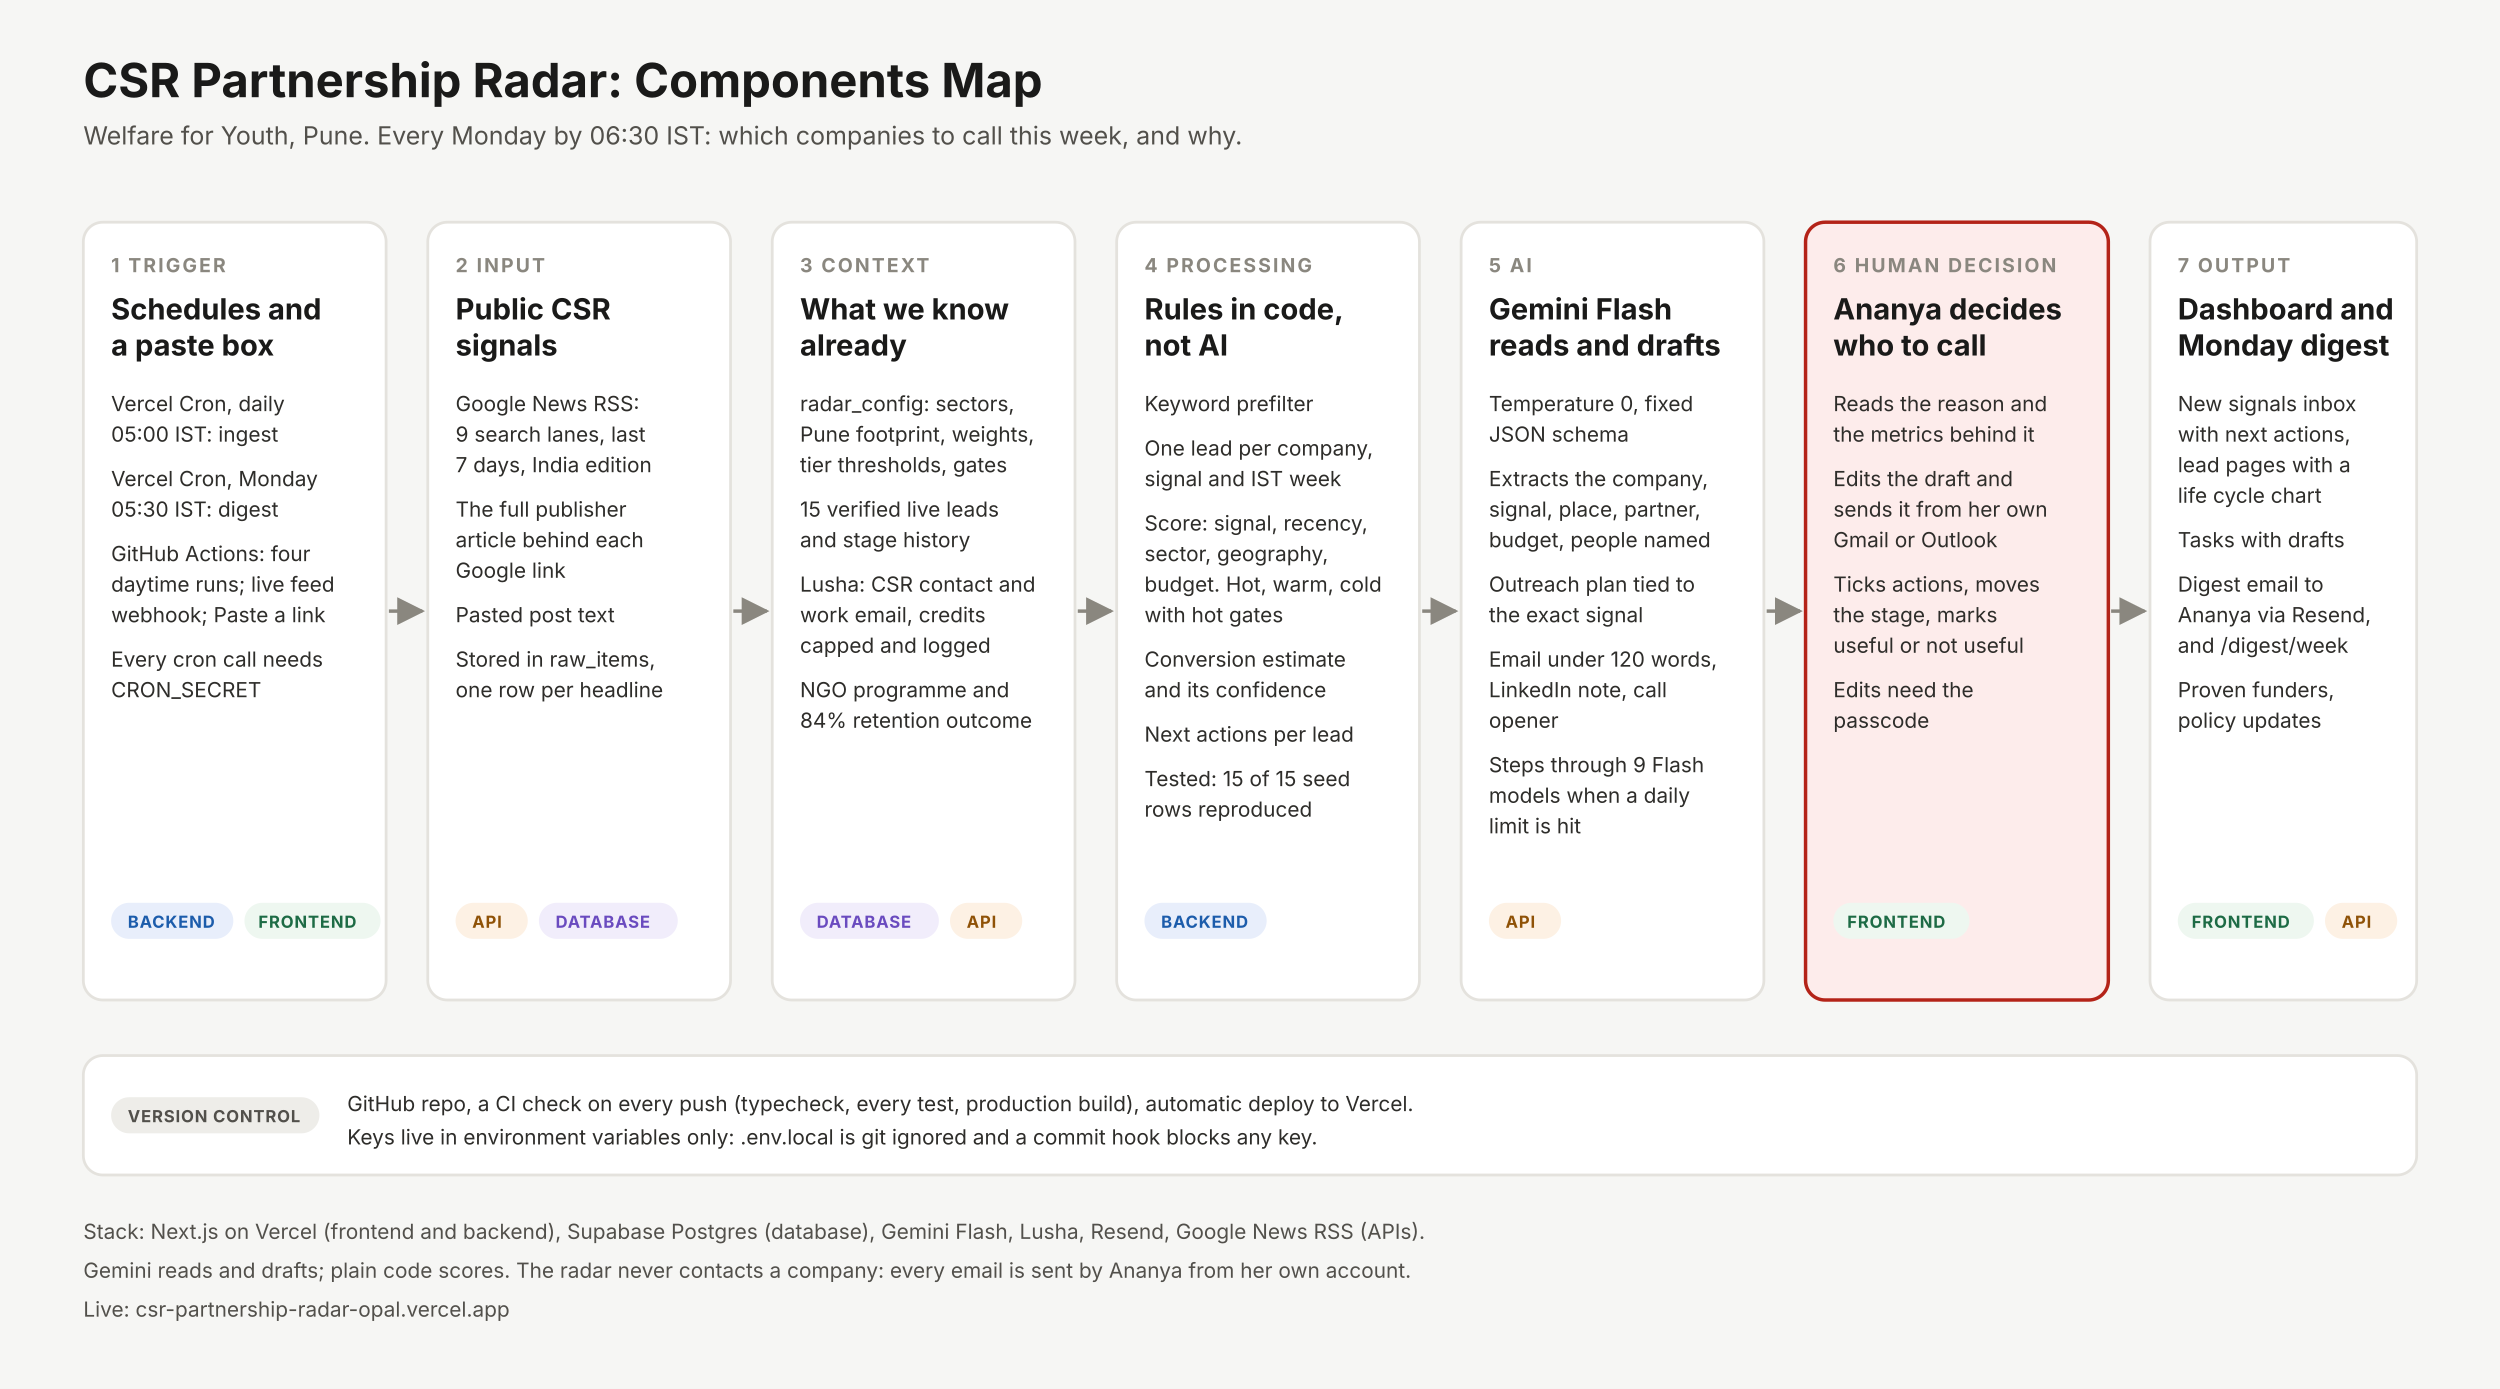
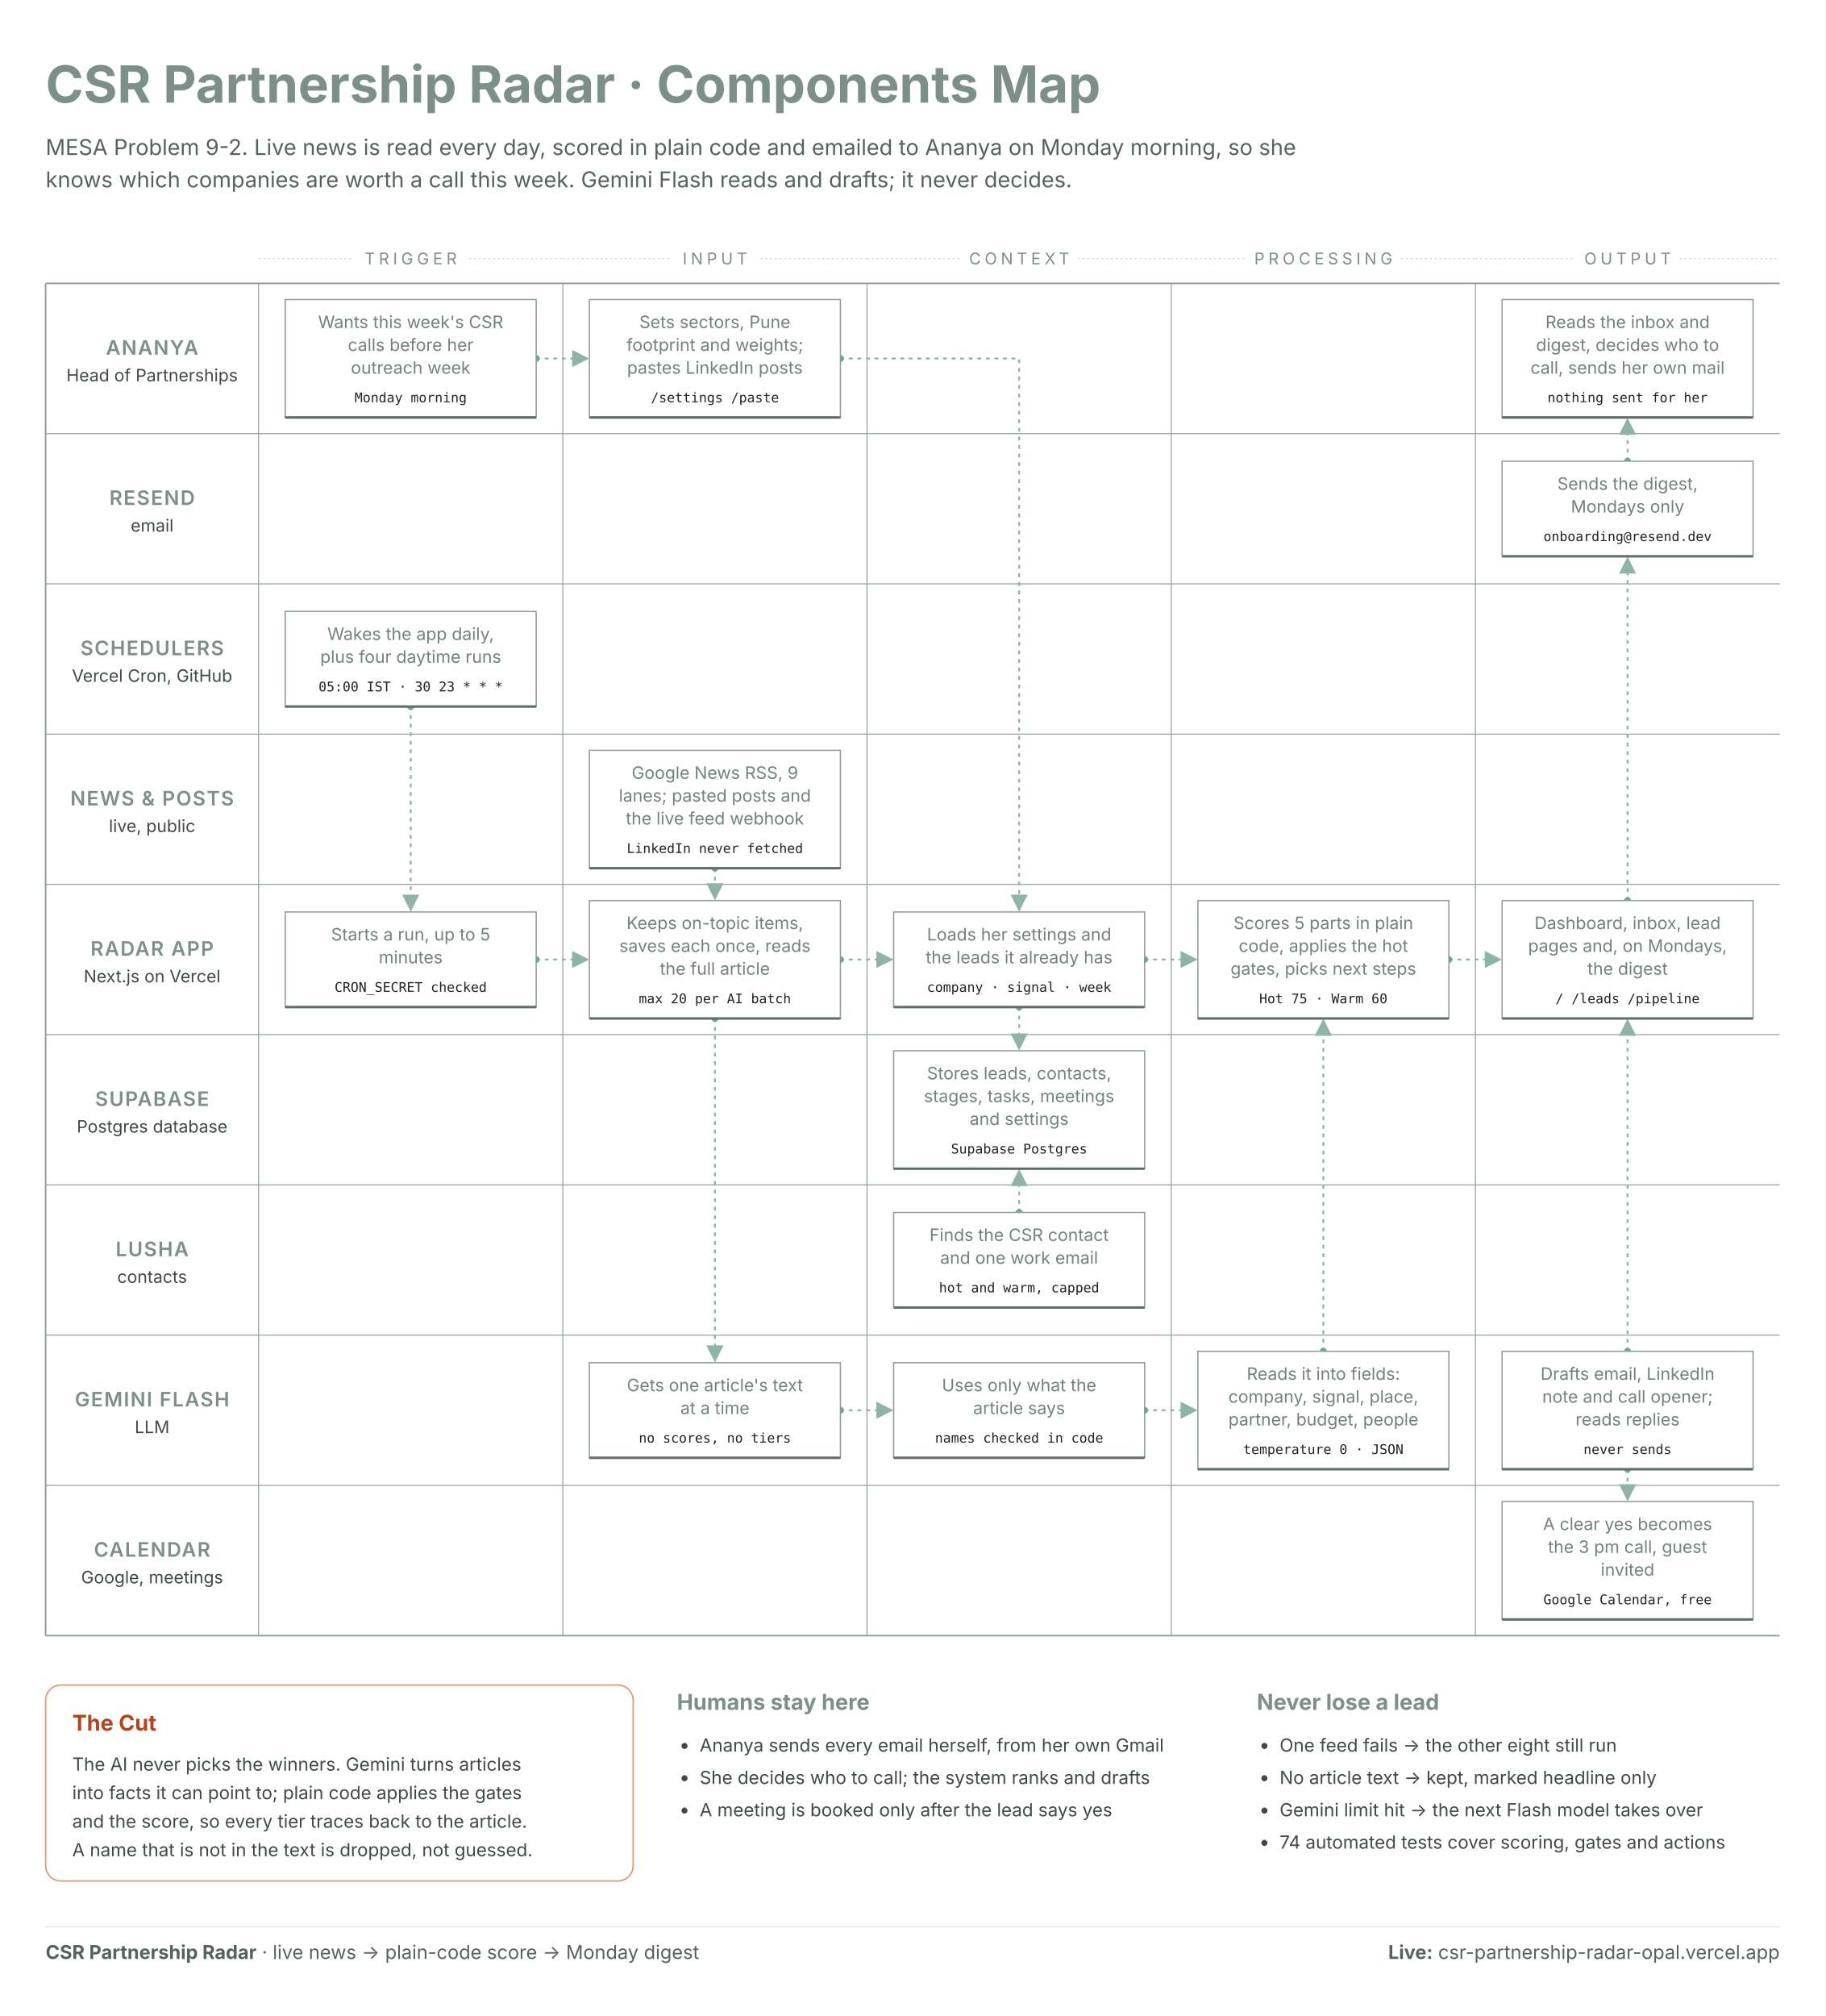
- <svg xmlns="http://www.w3.org/2000/svg" width="1800" height="1000" viewBox="0 0 1800 1000" font-family="Inter, Helvetica, Arial, sans-serif">
+ <svg xmlns="http://www.w3.org/2000/svg" width="1920" height="2120" viewBox="0 0 1920 2120" font-family="Inter, 'Helvetica Neue', Arial, sans-serif">
  <defs>
-     <marker id="arrow" viewBox="0 0 10 10" refX="9" refY="5" markerWidth="8" markerHeight="8" orient="auto-start-reverse">
-       <path d="M0 0 L10 5 L0 10 z" fill="#8a877f" />
+     <marker id="tri" viewBox="0 0 10 10" refX="9" refY="5" markerWidth="9" markerHeight="9" orient="auto-start-reverse">
+       <path d="M0 0 L10 5 L0 10 z" fill="#8fb3a8" />
    </marker>
-     <style>
-       .title { font-size: 34px; font-weight: 700; fill: #1a1a19; }
-       .sub { font-size: 18px; fill: #52504b; }
-       .step { font-size: 14px; font-weight: 700; letter-spacing: 1.5px; fill: #8a877f; }
-       .head { font-size: 21px; font-weight: 700; fill: #1a1a19; }
-       .body { font-size: 15px; fill: #2e2d2a; }
-       .chip { font-size: 12px; font-weight: 700; letter-spacing: 0.6px; }
-       .note { font-size: 15px; fill: #52504b; }
-     </style>
  </defs>
-   <rect width="1800" height="1000" fill="#f6f6f4" />
-   <text x="60" y="70" class="title">CSR Partnership Radar: Components Map</text>
-   <text x="60" y="104" class="sub">Welfare for Youth, Pune. Every Monday by 06:30 IST: which companies to call this week, and why.</text>
-   <g>
-     <rect x="60" y="160" width="218" height="560" rx="14" fill="#ffffff" stroke="#e4e2dd" stroke-width="2" />
-     <text x="80" y="196" class="step">1  TRIGGER</text>
-     <text x="80" y="230" class="head">Schedules and</text>
-     <text x="80" y="256" class="head">a paste box</text>
-     <text x="80" y="296" class="body">Vercel Cron, daily</text>
-     <text x="80" y="318" class="body">05:00 IST: ingest</text>
-     <text x="80" y="350" class="body">Vercel Cron, Monday</text>
-     <text x="80" y="372" class="body">05:30 IST: digest</text>
-     <text x="80" y="404" class="body">GitHub Actions: four</text>
-     <text x="80" y="426" class="body">daytime runs; live feed</text>
-     <text x="80" y="448" class="body">webhook; Paste a link</text>
-     <text x="80" y="480" class="body">Every cron call needs</text>
-     <text x="80" y="502" class="body">CRON_SECRET</text>
-     <rect x="80" y="650" width="88" height="26" rx="13" fill="#e8eefb" />
-     <text x="92" y="668" class="chip" fill="#1c5cab">BACKEND</text>
-     <rect x="176" y="650" width="98" height="26" rx="13" fill="#eef7f0" />
-     <text x="186" y="668" class="chip" fill="#1d6b45">FRONTEND</text>
-   </g>
-   <g>
-     <rect x="308" y="160" width="218" height="560" rx="14" fill="#ffffff" stroke="#e4e2dd" stroke-width="2" />
-     <text x="328" y="196" class="step">2  INPUT</text>
-     <text x="328" y="230" class="head">Public CSR</text>
-     <text x="328" y="256" class="head">signals</text>
-     <text x="328" y="296" class="body">Google News RSS:</text>
-     <text x="328" y="318" class="body">9 search lanes, last</text>
-     <text x="328" y="340" class="body">7 days, India edition</text>
-     <text x="328" y="372" class="body">The full publisher</text>
-     <text x="328" y="394" class="body">article behind each</text>
-     <text x="328" y="416" class="body">Google link</text>
-     <text x="328" y="448" class="body">Pasted post text</text>
-     <text x="328" y="480" class="body">Stored in raw_items,</text>
-     <text x="328" y="502" class="body">one row per headline</text>
-     <rect x="328" y="650" width="52" height="26" rx="13" fill="#fdf1e4" />
-     <text x="340" y="668" class="chip" fill="#8f5207">API</text>
-     <rect x="388" y="650" width="100" height="26" rx="13" fill="#f1edfb" />
-     <text x="400" y="668" class="chip" fill="#6a4bbf">DATABASE</text>
-   </g>
-   <g>
-     <rect x="556" y="160" width="218" height="560" rx="14" fill="#ffffff" stroke="#e4e2dd" stroke-width="2" />
-     <text x="576" y="196" class="step">3  CONTEXT</text>
-     <text x="576" y="230" class="head">What we know</text>
-     <text x="576" y="256" class="head">already</text>
-     <text x="576" y="296" class="body">radar_config: sectors,</text>
-     <text x="576" y="318" class="body">Pune footprint, weights,</text>
-     <text x="576" y="340" class="body">tier thresholds, gates</text>
-     <text x="576" y="372" class="body">15 verified live leads</text>
-     <text x="576" y="394" class="body">and stage history</text>
-     <text x="576" y="426" class="body">Lusha: CSR contact and</text>
-     <text x="576" y="448" class="body">work email, credits</text>
-     <text x="576" y="470" class="body">capped and logged</text>
-     <text x="576" y="502" class="body">NGO programme and</text>
-     <text x="576" y="524" class="body">84% retention outcome</text>
-     <rect x="576" y="650" width="100" height="26" rx="13" fill="#f1edfb" />
-     <text x="588" y="668" class="chip" fill="#6a4bbf">DATABASE</text>
-     <rect x="684" y="650" width="52" height="26" rx="13" fill="#fdf1e4" />
-     <text x="696" y="668" class="chip" fill="#8f5207">API</text>
-   </g>
-   <g>
-     <rect x="804" y="160" width="218" height="560" rx="14" fill="#ffffff" stroke="#e4e2dd" stroke-width="2" />
-     <text x="824" y="196" class="step">4  PROCESSING</text>
-     <text x="824" y="230" class="head">Rules in code,</text>
-     <text x="824" y="256" class="head">not AI</text>
-     <text x="824" y="296" class="body">Keyword prefilter</text>
-     <text x="824" y="328" class="body">One lead per company,</text>
-     <text x="824" y="350" class="body">signal and IST week</text>
-     <text x="824" y="382" class="body">Score: signal, recency,</text>
-     <text x="824" y="404" class="body">sector, geography,</text>
-     <text x="824" y="426" class="body">budget. Hot, warm, cold</text>
-     <text x="824" y="448" class="body">with hot gates</text>
-     <text x="824" y="480" class="body">Conversion estimate</text>
-     <text x="824" y="502" class="body">and its confidence</text>
-     <text x="824" y="534" class="body">Next actions per lead</text>
-     <text x="824" y="566" class="body">Tested: 15 of 15 seed</text>
-     <text x="824" y="588" class="body">rows reproduced</text>
-     <rect x="824" y="650" width="88" height="26" rx="13" fill="#e8eefb" />
-     <text x="836" y="668" class="chip" fill="#1c5cab">BACKEND</text>
-   </g>
-   <g>
-     <rect x="1052" y="160" width="218" height="560" rx="14" fill="#ffffff" stroke="#e4e2dd" stroke-width="2" />
-     <text x="1072" y="196" class="step">5  AI</text>
-     <text x="1072" y="230" class="head">Gemini Flash</text>
-     <text x="1072" y="256" class="head">reads and drafts</text>
-     <text x="1072" y="296" class="body">Temperature 0, fixed</text>
-     <text x="1072" y="318" class="body">JSON schema</text>
-     <text x="1072" y="350" class="body">Extracts the company,</text>
-     <text x="1072" y="372" class="body">signal, place, partner,</text>
-     <text x="1072" y="394" class="body">budget, people named</text>
-     <text x="1072" y="426" class="body">Outreach plan tied to</text>
-     <text x="1072" y="448" class="body">the exact signal</text>
-     <text x="1072" y="480" class="body">Email under 120 words,</text>
-     <text x="1072" y="502" class="body">LinkedIn note, call</text>
-     <text x="1072" y="524" class="body">opener</text>
-     <text x="1072" y="556" class="body">Steps through 9 Flash</text>
-     <text x="1072" y="578" class="body">models when a daily</text>
-     <text x="1072" y="600" class="body">limit is hit</text>
-     <rect x="1072" y="650" width="52" height="26" rx="13" fill="#fdf1e4" />
-     <text x="1084" y="668" class="chip" fill="#8f5207">API</text>
-   </g>
-   <g>
-     <rect x="1300" y="160" width="218" height="560" rx="14" fill="#fdeceb" stroke="#b42318" stroke-width="2.5" />
-     <text x="1320" y="196" class="step" fill="#b42318">6  HUMAN DECISION</text>
-     <text x="1320" y="230" class="head">Ananya decides</text>
-     <text x="1320" y="256" class="head">who to call</text>
-     <text x="1320" y="296" class="body">Reads the reason and</text>
-     <text x="1320" y="318" class="body">the metrics behind it</text>
-     <text x="1320" y="350" class="body">Edits the draft and</text>
-     <text x="1320" y="372" class="body">sends it from her own</text>
-     <text x="1320" y="394" class="body">Gmail or Outlook</text>
-     <text x="1320" y="426" class="body">Ticks actions, moves</text>
-     <text x="1320" y="448" class="body">the stage, marks</text>
-     <text x="1320" y="470" class="body">useful or not useful</text>
-     <text x="1320" y="502" class="body">Edits need the</text>
-     <text x="1320" y="524" class="body">passcode</text>
-     <rect x="1320" y="650" width="98" height="26" rx="13" fill="#eef7f0" />
-     <text x="1330" y="668" class="chip" fill="#1d6b45">FRONTEND</text>
-   </g>
-   <g>
-     <rect x="1548" y="160" width="192" height="560" rx="14" fill="#ffffff" stroke="#e4e2dd" stroke-width="2" />
-     <text x="1568" y="196" class="step">7  OUTPUT</text>
-     <text x="1568" y="230" class="head">Dashboard and</text>
-     <text x="1568" y="256" class="head">Monday digest</text>
-     <text x="1568" y="296" class="body">New signals inbox</text>
-     <text x="1568" y="318" class="body">with next actions,</text>
-     <text x="1568" y="340" class="body">lead pages with a</text>
-     <text x="1568" y="362" class="body">life cycle chart</text>
-     <text x="1568" y="394" class="body">Tasks with drafts</text>
-     <text x="1568" y="426" class="body">Digest email to</text>
-     <text x="1568" y="448" class="body">Ananya via Resend,</text>
-     <text x="1568" y="470" class="body">and /digest/week</text>
-     <text x="1568" y="502" class="body">Proven funders,</text>
-     <text x="1568" y="524" class="body">policy updates</text>
-     <rect x="1568" y="650" width="98" height="26" rx="13" fill="#eef7f0" />
-     <text x="1578" y="668" class="chip" fill="#1d6b45">FRONTEND</text>
-     <rect x="1674" y="650" width="52" height="26" rx="13" fill="#fdf1e4" />
-     <text x="1686" y="668" class="chip" fill="#8f5207">API</text>
-   </g>
-   <g stroke="#8a877f" stroke-width="2.5" marker-end="url(#arrow)">
-     <line x1="280" y1="440" x2="304" y2="440" />
-     <line x1="528" y1="440" x2="552" y2="440" />
-     <line x1="776" y1="440" x2="800" y2="440" />
-     <line x1="1024" y1="440" x2="1048" y2="440" />
-     <line x1="1272" y1="440" x2="1296" y2="440" />
-     <line x1="1520" y1="440" x2="1544" y2="440" />
-   </g>
-   <rect x="60" y="760" width="1680" height="86" rx="14" fill="#ffffff" stroke="#e4e2dd" stroke-width="2" />
-   <rect x="80" y="790" width="150" height="26" rx="13" fill="#eeede9" />
-   <text x="92" y="808" class="chip" fill="#52504b">VERSION CONTROL</text>
-   <text x="250" y="800" class="body">GitHub repo, a CI check on every push (typecheck, every test, production build), automatic deploy to Vercel.</text>
-   <text x="250" y="824" class="body">Keys live in environment variables only: .env.local is git ignored and a commit hook blocks any key.</text>
-   <text x="60" y="892" class="note">Stack: Next.js on Vercel (frontend and backend), Supabase Postgres (database), Gemini Flash, Lusha, Resend, Google News RSS (APIs).</text>
-   <text x="60" y="920" class="note">Gemini reads and drafts; plain code scores. The radar never contacts a company: every email is sent by Ananya from her own account.</text>
-   <text x="60" y="948" class="note">Live: csr-partnership-radar-opal.vercel.app</text>
+   <rect width="1920" height="2120" fill="#ffffff" />
+   <text x="48" y="108" font-size="54" font-weight="700" fill="#7d8f8a">CSR Partnership Radar · Components Map</text>
+   <text x="48" y="163" font-size="23" fill="#55635f">MESA Problem 9-2. Live news is read every day, scored in plain code and emailed to Ananya on Monday morning, so she</text>
+   <text x="48" y="197" font-size="23" fill="#55635f">knows which companies are worth a call this week. Gemini Flash reads and drafts; it never decides.</text>
+   <text x="432.0" y="278" font-size="17" letter-spacing="4" fill="#7d8f8a" text-anchor="middle">TRIGGER</text>
+   <line x1="272.0" x2="370.4" y1="272" y2="272" stroke="#c9d3d0" stroke-dasharray="2 3" />
+   <line x1="493.6" x2="592.0" y1="272" y2="272" stroke="#c9d3d0" stroke-dasharray="2 3" />
+   <text x="752.0" y="278" font-size="17" letter-spacing="4" fill="#7d8f8a" text-anchor="middle">INPUT</text>
+   <line x1="592.0" x2="704.0" y1="272" y2="272" stroke="#c9d3d0" stroke-dasharray="2 3" />
+   <line x1="800.0" x2="912.0" y1="272" y2="272" stroke="#c9d3d0" stroke-dasharray="2 3" />
+   <text x="1072.0" y="278" font-size="17" letter-spacing="4" fill="#7d8f8a" text-anchor="middle">CONTEXT</text>
+   <line x1="912.0" x2="1010.4" y1="272" y2="272" stroke="#c9d3d0" stroke-dasharray="2 3" />
+   <line x1="1133.6" x2="1232.0" y1="272" y2="272" stroke="#c9d3d0" stroke-dasharray="2 3" />
+   <text x="1392.0" y="278" font-size="17" letter-spacing="4" fill="#7d8f8a" text-anchor="middle">PROCESSING</text>
+   <line x1="1232.0" x2="1310.0" y1="272" y2="272" stroke="#c9d3d0" stroke-dasharray="2 3" />
+   <line x1="1474.0" x2="1552.0" y1="272" y2="272" stroke="#c9d3d0" stroke-dasharray="2 3" />
+   <text x="1712.0" y="278" font-size="17" letter-spacing="4" fill="#7d8f8a" text-anchor="middle">OUTPUT</text>
+   <line x1="1552.0" x2="1657.2" y1="272" y2="272" stroke="#c9d3d0" stroke-dasharray="2 3" />
+   <line x1="1766.8" x2="1872.0" y1="272" y2="272" stroke="#c9d3d0" stroke-dasharray="2 3" />
+   <line x1="48" x2="1872" y1="298" y2="298" stroke="#8c9c97" stroke-width="1.6" />
+   <line x1="48" x2="1872" y1="456" y2="456" stroke="#8c9c97" stroke-width="1" />
+   <line x1="48" x2="1872" y1="614" y2="614" stroke="#8c9c97" stroke-width="1" />
+   <line x1="48" x2="1872" y1="772" y2="772" stroke="#8c9c97" stroke-width="1" />
+   <line x1="48" x2="1872" y1="930" y2="930" stroke="#8c9c97" stroke-width="1" />
+   <line x1="48" x2="1872" y1="1088" y2="1088" stroke="#8c9c97" stroke-width="1" />
+   <line x1="48" x2="1872" y1="1246" y2="1246" stroke="#8c9c97" stroke-width="1" />
+   <line x1="48" x2="1872" y1="1404" y2="1404" stroke="#8c9c97" stroke-width="1" />
+   <line x1="48" x2="1872" y1="1562" y2="1562" stroke="#8c9c97" stroke-width="1" />
+   <line x1="48" x2="1872" y1="1720" y2="1720" stroke="#8c9c97" stroke-width="1.6" />
+   <line x1="48" x2="48" y1="298" y2="1720" stroke="#8c9c97" stroke-width="1.6" />
+   <line x1="272.0" x2="272.0" y1="298" y2="1720" stroke="#8c9c97" stroke-width="1" />
+   <line x1="592.0" x2="592.0" y1="298" y2="1720" stroke="#8c9c97" stroke-width="1" />
+   <line x1="912.0" x2="912.0" y1="298" y2="1720" stroke="#8c9c97" stroke-width="1" />
+   <line x1="1232.0" x2="1232.0" y1="298" y2="1720" stroke="#8c9c97" stroke-width="1" />
+   <line x1="1552.0" x2="1552.0" y1="298" y2="1720" stroke="#8c9c97" stroke-width="1" />
+   <text x="160.0" y="373.0" font-size="21" font-weight="600" letter-spacing="1.2" fill="#7d8f8a" text-anchor="middle">ANANYA</text>
+   <text x="160.0" y="401.0" font-size="18" fill="#3f4a47" text-anchor="middle">Head of Partnerships</text>
+   <text x="160.0" y="531.0" font-size="21" font-weight="600" letter-spacing="1.2" fill="#7d8f8a" text-anchor="middle">RESEND</text>
+   <text x="160.0" y="559.0" font-size="18" fill="#3f4a47" text-anchor="middle">email</text>
+   <text x="160.0" y="689.0" font-size="21" font-weight="600" letter-spacing="1.2" fill="#7d8f8a" text-anchor="middle">SCHEDULERS</text>
+   <text x="160.0" y="717.0" font-size="18" fill="#3f4a47" text-anchor="middle">Vercel Cron, GitHub</text>
+   <text x="160.0" y="847.0" font-size="21" font-weight="600" letter-spacing="1.2" fill="#7d8f8a" text-anchor="middle">NEWS &amp; POSTS</text>
+   <text x="160.0" y="875.0" font-size="18" fill="#3f4a47" text-anchor="middle">live, public</text>
+   <text x="160.0" y="1005.0" font-size="21" font-weight="600" letter-spacing="1.2" fill="#7d8f8a" text-anchor="middle">RADAR APP</text>
+   <text x="160.0" y="1033.0" font-size="18" fill="#3f4a47" text-anchor="middle">Next.js on Vercel</text>
+   <text x="160.0" y="1163.0" font-size="21" font-weight="600" letter-spacing="1.2" fill="#7d8f8a" text-anchor="middle">SUPABASE</text>
+   <text x="160.0" y="1191.0" font-size="18" fill="#3f4a47" text-anchor="middle">Postgres database</text>
+   <text x="160.0" y="1321.0" font-size="21" font-weight="600" letter-spacing="1.2" fill="#7d8f8a" text-anchor="middle">LUSHA</text>
+   <text x="160.0" y="1349.0" font-size="18" fill="#3f4a47" text-anchor="middle">contacts</text>
+   <text x="160.0" y="1479.0" font-size="21" font-weight="600" letter-spacing="1.2" fill="#7d8f8a" text-anchor="middle">GEMINI FLASH</text>
+   <text x="160.0" y="1507.0" font-size="18" fill="#3f4a47" text-anchor="middle">LLM</text>
+   <text x="160.0" y="1637.0" font-size="21" font-weight="600" letter-spacing="1.2" fill="#7d8f8a" text-anchor="middle">CALENDAR</text>
+   <text x="160.0" y="1665.0" font-size="18" fill="#3f4a47" text-anchor="middle">Google, meetings</text>
+   <path d="M564.0,377.0 L618.0,377.0" fill="none" stroke="#8fb3a8" stroke-width="2" stroke-dasharray="4 5" marker-end="url(#tri)" />
+   <circle cx="564.0" cy="377.0" r="3.6" fill="#6fa597" />
+   <path d="M884.0,377.0 L1072.0,377.0 L1072.0,957.0" fill="none" stroke="#8fb3a8" stroke-width="2" stroke-dasharray="4 5" marker-end="url(#tri)" />
+   <circle cx="884.0" cy="377.0" r="3.6" fill="#6fa597" />
+   <path d="M432.0,743.0 L432.0,957.0" fill="none" stroke="#8fb3a8" stroke-width="2" stroke-dasharray="4 5" marker-end="url(#tri)" />
+   <circle cx="432.0" cy="743.0" r="3.6" fill="#6fa597" />
+   <path d="M752.0,913.0 L752.0,945.0" fill="none" stroke="#8fb3a8" stroke-width="2" stroke-dasharray="4 5" marker-end="url(#tri)" />
+   <circle cx="752.0" cy="913.0" r="3.6" fill="#6fa597" />
+   <path d="M564.0,1009.0 L618.0,1009.0" fill="none" stroke="#8fb3a8" stroke-width="2" stroke-dasharray="4 5" marker-end="url(#tri)" />
+   <circle cx="564.0" cy="1009.0" r="3.6" fill="#6fa597" />
+   <path d="M884.0,1009.0 L938.0,1009.0" fill="none" stroke="#8fb3a8" stroke-width="2" stroke-dasharray="4 5" marker-end="url(#tri)" />
+   <circle cx="884.0" cy="1009.0" r="3.6" fill="#6fa597" />
+   <path d="M1204.0,1009.0 L1258.0,1009.0" fill="none" stroke="#8fb3a8" stroke-width="2" stroke-dasharray="4 5" marker-end="url(#tri)" />
+   <circle cx="1204.0" cy="1009.0" r="3.6" fill="#6fa597" />
+   <path d="M1524.0,1009.0 L1578.0,1009.0" fill="none" stroke="#8fb3a8" stroke-width="2" stroke-dasharray="4 5" marker-end="url(#tri)" />
+   <circle cx="1524.0" cy="1009.0" r="3.6" fill="#6fa597" />
+   <path d="M752.0,1071.0 L752.0,1431.0" fill="none" stroke="#8fb3a8" stroke-width="2" stroke-dasharray="4 5" marker-end="url(#tri)" />
+   <circle cx="752.0" cy="1071.0" r="3.6" fill="#6fa597" />
+   <path d="M1072.0,1059.0 L1072.0,1103.0" fill="none" stroke="#8fb3a8" stroke-width="2" stroke-dasharray="4 5" marker-end="url(#tri)" />
+   <circle cx="1072.0" cy="1059.0" r="3.6" fill="#6fa597" />
+   <path d="M1072.0,1275.0 L1072.0,1231.0" fill="none" stroke="#8fb3a8" stroke-width="2" stroke-dasharray="4 5" marker-end="url(#tri)" />
+   <circle cx="1072.0" cy="1275.0" r="3.6" fill="#6fa597" />
+   <path d="M884.0,1483.0 L938.0,1483.0" fill="none" stroke="#8fb3a8" stroke-width="2" stroke-dasharray="4 5" marker-end="url(#tri)" />
+   <circle cx="884.0" cy="1483.0" r="3.6" fill="#6fa597" />
+   <path d="M1204.0,1483.0 L1258.0,1483.0" fill="none" stroke="#8fb3a8" stroke-width="2" stroke-dasharray="4 5" marker-end="url(#tri)" />
+   <circle cx="1204.0" cy="1483.0" r="3.6" fill="#6fa597" />
+   <path d="M1392.0,1421.0 L1392.0,1073.0" fill="none" stroke="#8fb3a8" stroke-width="2" stroke-dasharray="4 5" marker-end="url(#tri)" />
+   <circle cx="1392.0" cy="1421.0" r="3.6" fill="#6fa597" />
+   <path d="M1712.0,1421.0 L1712.0,1073.0" fill="none" stroke="#8fb3a8" stroke-width="2" stroke-dasharray="4 5" marker-end="url(#tri)" />
+   <circle cx="1712.0" cy="1421.0" r="3.6" fill="#6fa597" />
+   <path d="M1712.0,947.0 L1712.0,587.0" fill="none" stroke="#8fb3a8" stroke-width="2" stroke-dasharray="4 5" marker-end="url(#tri)" />
+   <circle cx="1712.0" cy="947.0" r="3.6" fill="#6fa597" />
+   <path d="M1712.0,485.0 L1712.0,441.0" fill="none" stroke="#8fb3a8" stroke-width="2" stroke-dasharray="4 5" marker-end="url(#tri)" />
+   <circle cx="1712.0" cy="485.0" r="3.6" fill="#6fa597" />
+   <path d="M1712.0,1545.0 L1712.0,1577.0" fill="none" stroke="#8fb3a8" stroke-width="2" stroke-dasharray="4 5" marker-end="url(#tri)" />
+   <circle cx="1712.0" cy="1545.0" r="3.6" fill="#6fa597" />
+   <rect x="300.0" y="315.0" width="264" height="124" fill="#ffffff" stroke="#8c9c97" stroke-width="1.3" />
+   <line x1="300.0" x2="564.0" y1="439.0" y2="439.0" stroke="#5d6d68" stroke-width="2.6" />
+   <text x="432.0" y="345.0" font-size="18" fill="#71827d" text-anchor="middle">Wants this week's CSR</text>
+   <text x="432.0" y="369.0" font-size="18" fill="#71827d" text-anchor="middle">calls before her</text>
+   <text x="432.0" y="393.0" font-size="18" fill="#71827d" text-anchor="middle">outreach week</text>
+   <text x="432.0" y="423.0" font-size="14" font-family="'SF Mono', Menlo, Consolas, monospace" fill="#1f2523" text-anchor="middle">Monday morning</text>
+   <rect x="620.0" y="315.0" width="264" height="124" fill="#ffffff" stroke="#8c9c97" stroke-width="1.3" />
+   <line x1="620.0" x2="884.0" y1="439.0" y2="439.0" stroke="#5d6d68" stroke-width="2.6" />
+   <text x="752.0" y="345.0" font-size="18" fill="#71827d" text-anchor="middle">Sets sectors, Pune</text>
+   <text x="752.0" y="369.0" font-size="18" fill="#71827d" text-anchor="middle">footprint and weights;</text>
+   <text x="752.0" y="393.0" font-size="18" fill="#71827d" text-anchor="middle">pastes LinkedIn posts</text>
+   <text x="752.0" y="423.0" font-size="14" font-family="'SF Mono', Menlo, Consolas, monospace" fill="#1f2523" text-anchor="middle">/settings /paste</text>
+   <rect x="1580.0" y="315.0" width="264" height="124" fill="#ffffff" stroke="#8c9c97" stroke-width="1.3" />
+   <line x1="1580.0" x2="1844.0" y1="439.0" y2="439.0" stroke="#5d6d68" stroke-width="2.6" />
+   <text x="1712.0" y="345.0" font-size="18" fill="#71827d" text-anchor="middle">Reads the inbox and</text>
+   <text x="1712.0" y="369.0" font-size="18" fill="#71827d" text-anchor="middle">digest, decides who to</text>
+   <text x="1712.0" y="393.0" font-size="18" fill="#71827d" text-anchor="middle">call, sends her own mail</text>
+   <text x="1712.0" y="423.0" font-size="14" font-family="'SF Mono', Menlo, Consolas, monospace" fill="#1f2523" text-anchor="middle">nothing sent for her</text>
+   <rect x="1580.0" y="485.0" width="264" height="100" fill="#ffffff" stroke="#8c9c97" stroke-width="1.3" />
+   <line x1="1580.0" x2="1844.0" y1="585.0" y2="585.0" stroke="#5d6d68" stroke-width="2.6" />
+   <text x="1712.0" y="515.0" font-size="18" fill="#71827d" text-anchor="middle">Sends the digest,</text>
+   <text x="1712.0" y="539.0" font-size="18" fill="#71827d" text-anchor="middle">Mondays only</text>
+   <text x="1712.0" y="569.0" font-size="14" font-family="'SF Mono', Menlo, Consolas, monospace" fill="#1f2523" text-anchor="middle">onboarding@resend.dev</text>
+   <rect x="300.0" y="643.0" width="264" height="100" fill="#ffffff" stroke="#8c9c97" stroke-width="1.3" />
+   <line x1="300.0" x2="564.0" y1="743.0" y2="743.0" stroke="#5d6d68" stroke-width="2.6" />
+   <text x="432.0" y="673.0" font-size="18" fill="#71827d" text-anchor="middle">Wakes the app daily,</text>
+   <text x="432.0" y="697.0" font-size="18" fill="#71827d" text-anchor="middle">plus four daytime runs</text>
+   <text x="432.0" y="727.0" font-size="14" font-family="'SF Mono', Menlo, Consolas, monospace" fill="#1f2523" text-anchor="middle">05:00 IST · 30 23 * * *</text>
+   <rect x="620.0" y="789.0" width="264" height="124" fill="#ffffff" stroke="#8c9c97" stroke-width="1.3" />
+   <line x1="620.0" x2="884.0" y1="913.0" y2="913.0" stroke="#5d6d68" stroke-width="2.6" />
+   <text x="752.0" y="819.0" font-size="18" fill="#71827d" text-anchor="middle">Google News RSS, 9</text>
+   <text x="752.0" y="843.0" font-size="18" fill="#71827d" text-anchor="middle">lanes; pasted posts and</text>
+   <text x="752.0" y="867.0" font-size="18" fill="#71827d" text-anchor="middle">the live feed webhook</text>
+   <text x="752.0" y="897.0" font-size="14" font-family="'SF Mono', Menlo, Consolas, monospace" fill="#1f2523" text-anchor="middle">LinkedIn never fetched</text>
+   <rect x="300.0" y="959.0" width="264" height="100" fill="#ffffff" stroke="#8c9c97" stroke-width="1.3" />
+   <line x1="300.0" x2="564.0" y1="1059.0" y2="1059.0" stroke="#5d6d68" stroke-width="2.6" />
+   <text x="432.0" y="989.0" font-size="18" fill="#71827d" text-anchor="middle">Starts a run, up to 5</text>
+   <text x="432.0" y="1013.0" font-size="18" fill="#71827d" text-anchor="middle">minutes</text>
+   <text x="432.0" y="1043.0" font-size="14" font-family="'SF Mono', Menlo, Consolas, monospace" fill="#1f2523" text-anchor="middle">CRON_SECRET checked</text>
+   <rect x="620.0" y="947.0" width="264" height="124" fill="#ffffff" stroke="#8c9c97" stroke-width="1.3" />
+   <line x1="620.0" x2="884.0" y1="1071.0" y2="1071.0" stroke="#5d6d68" stroke-width="2.6" />
+   <text x="752.0" y="977.0" font-size="18" fill="#71827d" text-anchor="middle">Keeps on-topic items,</text>
+   <text x="752.0" y="1001.0" font-size="18" fill="#71827d" text-anchor="middle">saves each once, reads</text>
+   <text x="752.0" y="1025.0" font-size="18" fill="#71827d" text-anchor="middle">the full article</text>
+   <text x="752.0" y="1055.0" font-size="14" font-family="'SF Mono', Menlo, Consolas, monospace" fill="#1f2523" text-anchor="middle">max 20 per AI batch</text>
+   <rect x="940.0" y="959.0" width="264" height="100" fill="#ffffff" stroke="#8c9c97" stroke-width="1.3" />
+   <line x1="940.0" x2="1204.0" y1="1059.0" y2="1059.0" stroke="#5d6d68" stroke-width="2.6" />
+   <text x="1072.0" y="989.0" font-size="18" fill="#71827d" text-anchor="middle">Loads her settings and</text>
+   <text x="1072.0" y="1013.0" font-size="18" fill="#71827d" text-anchor="middle">the leads it already has</text>
+   <text x="1072.0" y="1043.0" font-size="14" font-family="'SF Mono', Menlo, Consolas, monospace" fill="#1f2523" text-anchor="middle">company · signal · week</text>
+   <rect x="1260.0" y="947.0" width="264" height="124" fill="#ffffff" stroke="#8c9c97" stroke-width="1.3" />
+   <line x1="1260.0" x2="1524.0" y1="1071.0" y2="1071.0" stroke="#5d6d68" stroke-width="2.6" />
+   <text x="1392.0" y="977.0" font-size="18" fill="#71827d" text-anchor="middle">Scores 5 parts in plain</text>
+   <text x="1392.0" y="1001.0" font-size="18" fill="#71827d" text-anchor="middle">code, applies the hot</text>
+   <text x="1392.0" y="1025.0" font-size="18" fill="#71827d" text-anchor="middle">gates, picks next steps</text>
+   <text x="1392.0" y="1055.0" font-size="14" font-family="'SF Mono', Menlo, Consolas, monospace" fill="#1f2523" text-anchor="middle">Hot 75 · Warm 60</text>
+   <rect x="1580.0" y="947.0" width="264" height="124" fill="#ffffff" stroke="#8c9c97" stroke-width="1.3" />
+   <line x1="1580.0" x2="1844.0" y1="1071.0" y2="1071.0" stroke="#5d6d68" stroke-width="2.6" />
+   <text x="1712.0" y="977.0" font-size="18" fill="#71827d" text-anchor="middle">Dashboard, inbox, lead</text>
+   <text x="1712.0" y="1001.0" font-size="18" fill="#71827d" text-anchor="middle">pages and, on Mondays,</text>
+   <text x="1712.0" y="1025.0" font-size="18" fill="#71827d" text-anchor="middle">the digest</text>
+   <text x="1712.0" y="1055.0" font-size="14" font-family="'SF Mono', Menlo, Consolas, monospace" fill="#1f2523" text-anchor="middle">/ /leads /pipeline</text>
+   <rect x="940.0" y="1105.0" width="264" height="124" fill="#ffffff" stroke="#8c9c97" stroke-width="1.3" />
+   <line x1="940.0" x2="1204.0" y1="1229.0" y2="1229.0" stroke="#5d6d68" stroke-width="2.6" />
+   <text x="1072.0" y="1135.0" font-size="18" fill="#71827d" text-anchor="middle">Stores leads, contacts,</text>
+   <text x="1072.0" y="1159.0" font-size="18" fill="#71827d" text-anchor="middle">stages, tasks, meetings</text>
+   <text x="1072.0" y="1183.0" font-size="18" fill="#71827d" text-anchor="middle">and settings</text>
+   <text x="1072.0" y="1213.0" font-size="14" font-family="'SF Mono', Menlo, Consolas, monospace" fill="#1f2523" text-anchor="middle">Supabase Postgres</text>
+   <rect x="940.0" y="1275.0" width="264" height="100" fill="#ffffff" stroke="#8c9c97" stroke-width="1.3" />
+   <line x1="940.0" x2="1204.0" y1="1375.0" y2="1375.0" stroke="#5d6d68" stroke-width="2.6" />
+   <text x="1072.0" y="1305.0" font-size="18" fill="#71827d" text-anchor="middle">Finds the CSR contact</text>
+   <text x="1072.0" y="1329.0" font-size="18" fill="#71827d" text-anchor="middle">and one work email</text>
+   <text x="1072.0" y="1359.0" font-size="14" font-family="'SF Mono', Menlo, Consolas, monospace" fill="#1f2523" text-anchor="middle">hot and warm, capped</text>
+   <rect x="620.0" y="1433.0" width="264" height="100" fill="#ffffff" stroke="#8c9c97" stroke-width="1.3" />
+   <line x1="620.0" x2="884.0" y1="1533.0" y2="1533.0" stroke="#5d6d68" stroke-width="2.6" />
+   <text x="752.0" y="1463.0" font-size="18" fill="#71827d" text-anchor="middle">Gets one article's text</text>
+   <text x="752.0" y="1487.0" font-size="18" fill="#71827d" text-anchor="middle">at a time</text>
+   <text x="752.0" y="1517.0" font-size="14" font-family="'SF Mono', Menlo, Consolas, monospace" fill="#1f2523" text-anchor="middle">no scores, no tiers</text>
+   <rect x="940.0" y="1433.0" width="264" height="100" fill="#ffffff" stroke="#8c9c97" stroke-width="1.3" />
+   <line x1="940.0" x2="1204.0" y1="1533.0" y2="1533.0" stroke="#5d6d68" stroke-width="2.6" />
+   <text x="1072.0" y="1463.0" font-size="18" fill="#71827d" text-anchor="middle">Uses only what the</text>
+   <text x="1072.0" y="1487.0" font-size="18" fill="#71827d" text-anchor="middle">article says</text>
+   <text x="1072.0" y="1517.0" font-size="14" font-family="'SF Mono', Menlo, Consolas, monospace" fill="#1f2523" text-anchor="middle">names checked in code</text>
+   <rect x="1260.0" y="1421.0" width="264" height="124" fill="#ffffff" stroke="#8c9c97" stroke-width="1.3" />
+   <line x1="1260.0" x2="1524.0" y1="1545.0" y2="1545.0" stroke="#5d6d68" stroke-width="2.6" />
+   <text x="1392.0" y="1451.0" font-size="18" fill="#71827d" text-anchor="middle">Reads it into fields:</text>
+   <text x="1392.0" y="1475.0" font-size="18" fill="#71827d" text-anchor="middle">company, signal, place,</text>
+   <text x="1392.0" y="1499.0" font-size="18" fill="#71827d" text-anchor="middle">partner, budget, people</text>
+   <text x="1392.0" y="1529.0" font-size="14" font-family="'SF Mono', Menlo, Consolas, monospace" fill="#1f2523" text-anchor="middle">temperature 0 · JSON</text>
+   <rect x="1580.0" y="1421.0" width="264" height="124" fill="#ffffff" stroke="#8c9c97" stroke-width="1.3" />
+   <line x1="1580.0" x2="1844.0" y1="1545.0" y2="1545.0" stroke="#5d6d68" stroke-width="2.6" />
+   <text x="1712.0" y="1451.0" font-size="18" fill="#71827d" text-anchor="middle">Drafts email, LinkedIn</text>
+   <text x="1712.0" y="1475.0" font-size="18" fill="#71827d" text-anchor="middle">note and call opener;</text>
+   <text x="1712.0" y="1499.0" font-size="18" fill="#71827d" text-anchor="middle">reads replies</text>
+   <text x="1712.0" y="1529.0" font-size="14" font-family="'SF Mono', Menlo, Consolas, monospace" fill="#1f2523" text-anchor="middle">never sends</text>
+   <rect x="1580.0" y="1579.0" width="264" height="124" fill="#ffffff" stroke="#8c9c97" stroke-width="1.3" />
+   <line x1="1580.0" x2="1844.0" y1="1703.0" y2="1703.0" stroke="#5d6d68" stroke-width="2.6" />
+   <text x="1712.0" y="1609.0" font-size="18" fill="#71827d" text-anchor="middle">A clear yes becomes</text>
+   <text x="1712.0" y="1633.0" font-size="18" fill="#71827d" text-anchor="middle">the 3 pm call, guest</text>
+   <text x="1712.0" y="1657.0" font-size="18" fill="#71827d" text-anchor="middle">invited</text>
+   <text x="1712.0" y="1687.0" font-size="14" font-family="'SF Mono', Menlo, Consolas, monospace" fill="#1f2523" text-anchor="middle">Google Calendar, free</text>
+   <rect x="48" y="1772" width="618" height="206" rx="16" fill="#ffffff" stroke="#e39a7f" stroke-width="1.6" />
+   <text x="76" y="1820" font-size="23" font-weight="700" fill="#b2441e">The Cut</text>
+   <text x="76" y="1862" font-size="19" fill="#3f4a47">The AI never picks the winners. Gemini turns articles</text>
+   <text x="76" y="1892" font-size="19" fill="#3f4a47">into facts it can point to; plain code applies the gates</text>
+   <text x="76" y="1922" font-size="19" fill="#3f4a47">and the score, so every tier traces back to the article.</text>
+   <text x="76" y="1952" font-size="19" fill="#3f4a47">A name that is not in the text is dropped, not guessed.</text>
+   <text x="712" y="1798" font-size="23" font-weight="700" fill="#7d8f8a">Humans stay here</text>
+   <circle cx="720" cy="1836" r="3.2" fill="#3f4a47" />
+   <text x="736" y="1842" font-size="19" fill="#3f4a47">Ananya sends every email herself, from her own Gmail</text>
+   <circle cx="720" cy="1870" r="3.2" fill="#3f4a47" />
+   <text x="736" y="1876" font-size="19" fill="#3f4a47">She decides who to call; the system ranks and drafts</text>
+   <circle cx="720" cy="1904" r="3.2" fill="#3f4a47" />
+   <text x="736" y="1910" font-size="19" fill="#3f4a47">A meeting is booked only after the lead says yes</text>
+   <text x="1322" y="1798" font-size="23" font-weight="700" fill="#7d8f8a">Never lose a lead</text>
+   <circle cx="1330" cy="1836" r="3.2" fill="#3f4a47" />
+   <text x="1346" y="1842" font-size="19" fill="#3f4a47">One feed fails → the other eight still run</text>
+   <circle cx="1330" cy="1870" r="3.2" fill="#3f4a47" />
+   <text x="1346" y="1876" font-size="19" fill="#3f4a47">No article text → kept, marked headline only</text>
+   <circle cx="1330" cy="1904" r="3.2" fill="#3f4a47" />
+   <text x="1346" y="1910" font-size="19" fill="#3f4a47">Gemini limit hit → the next Flash model takes over</text>
+   <circle cx="1330" cy="1938" r="3.2" fill="#3f4a47" />
+   <text x="1346" y="1944" font-size="19" fill="#3f4a47">74 automated tests cover scoring, gates and actions</text>
+   <line x1="48" x2="1872" y1="2026" y2="2026" stroke="#dfe5e3" />
+   <text x="48" y="2060" font-size="20" fill="#55635f">
+     <tspan font-weight="700">CSR Partnership Radar</tspan> · live news → plain-code score → Monday digest</text>
+   <text x="1872" y="2060" font-size="20" fill="#55635f" text-anchor="end">
+     <tspan font-weight="700">Live:</tspan> csr-partnership-radar-opal.vercel.app</text>
</svg>
